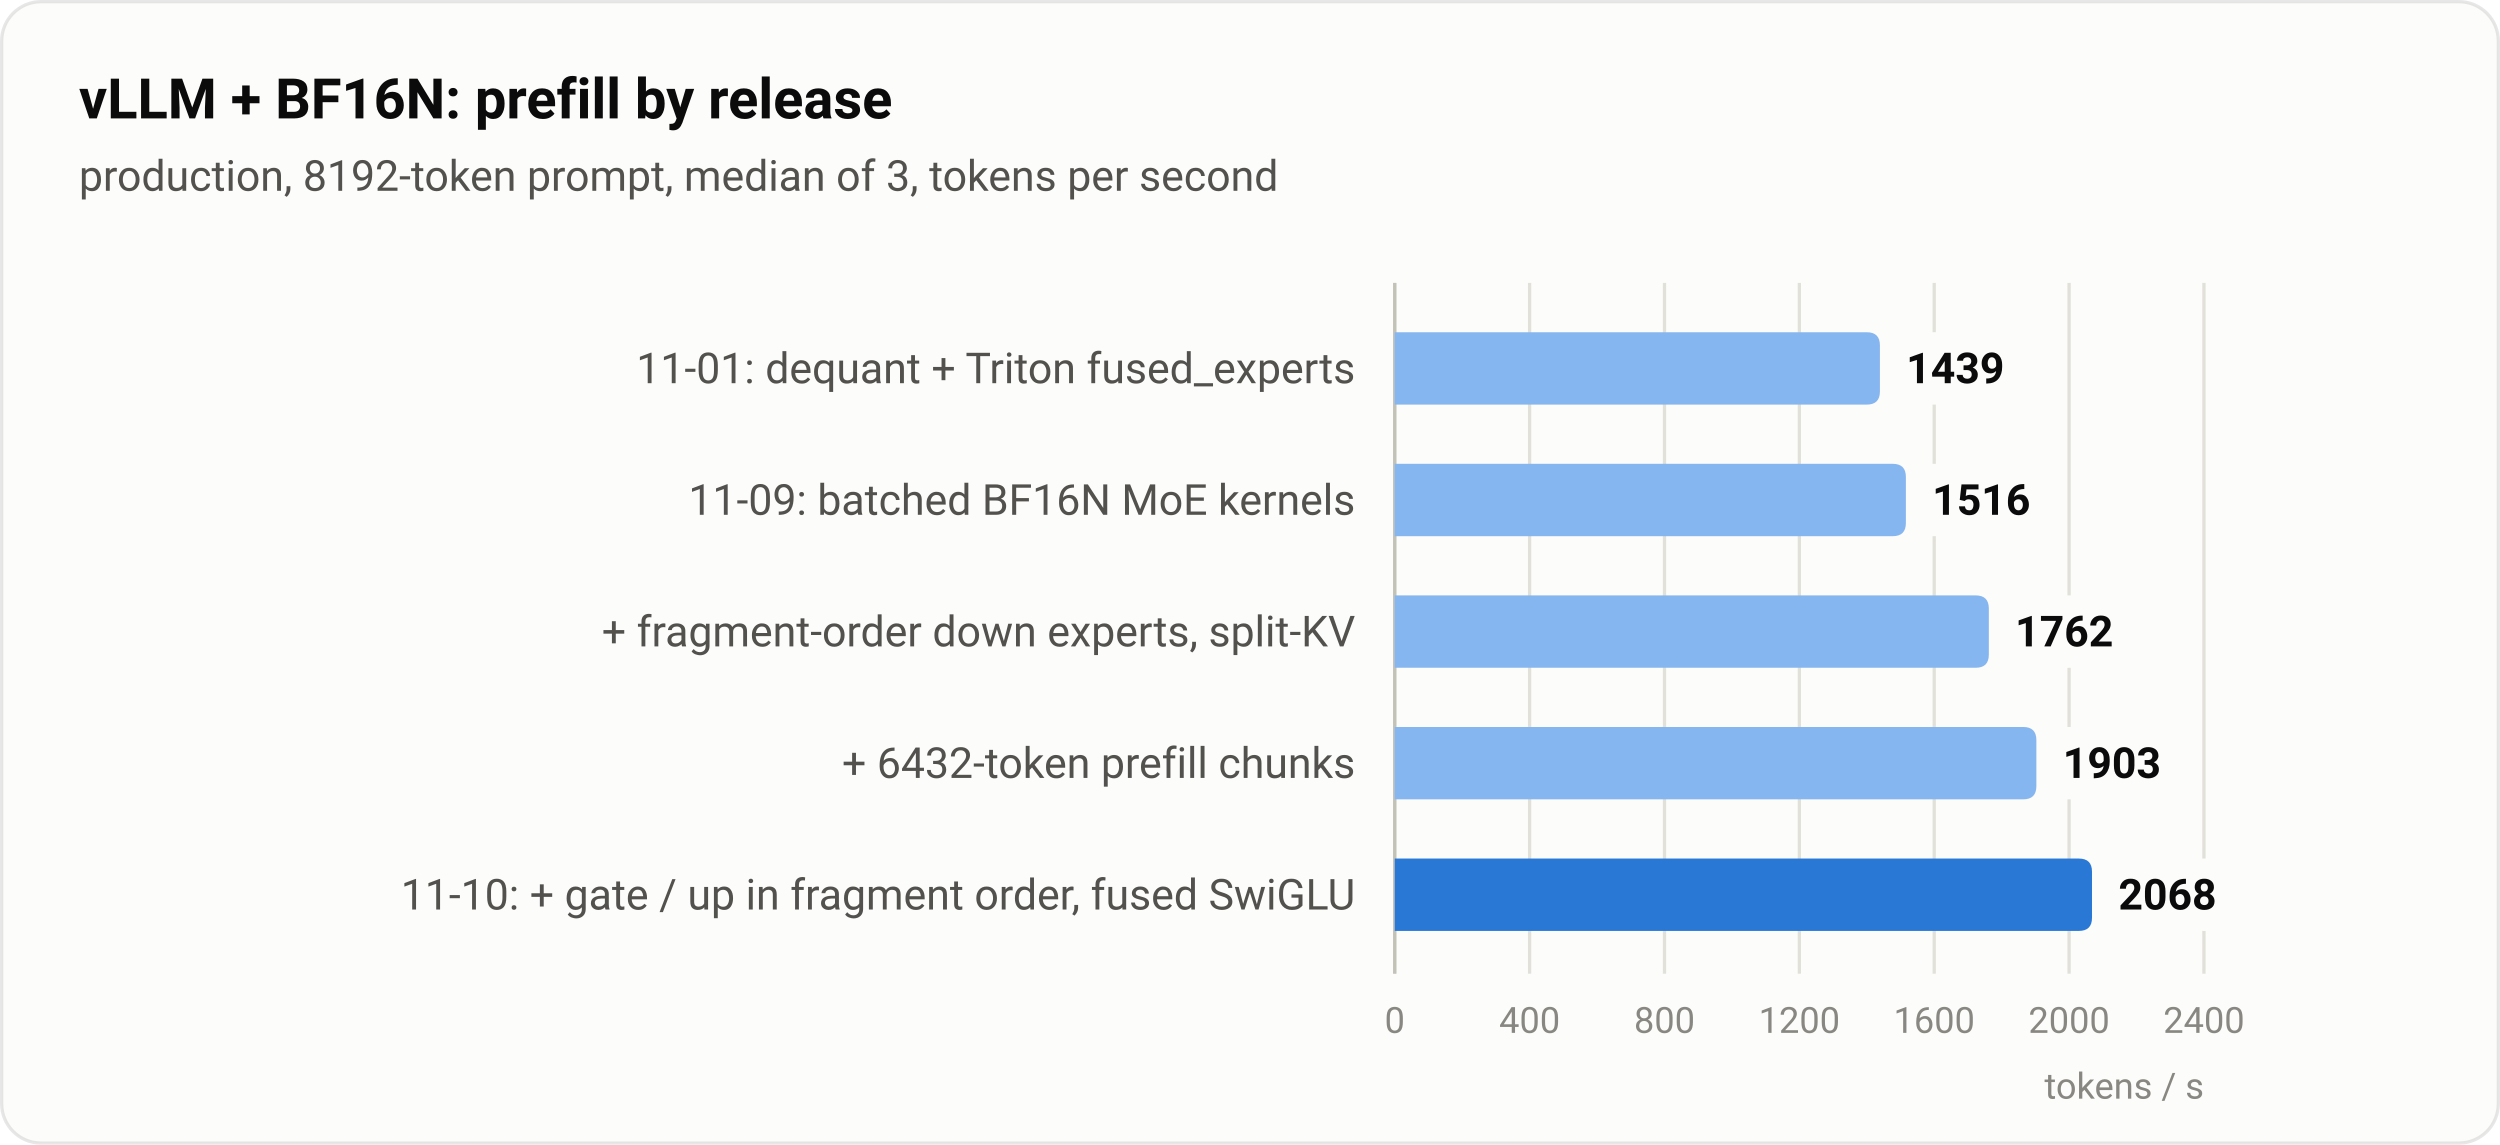
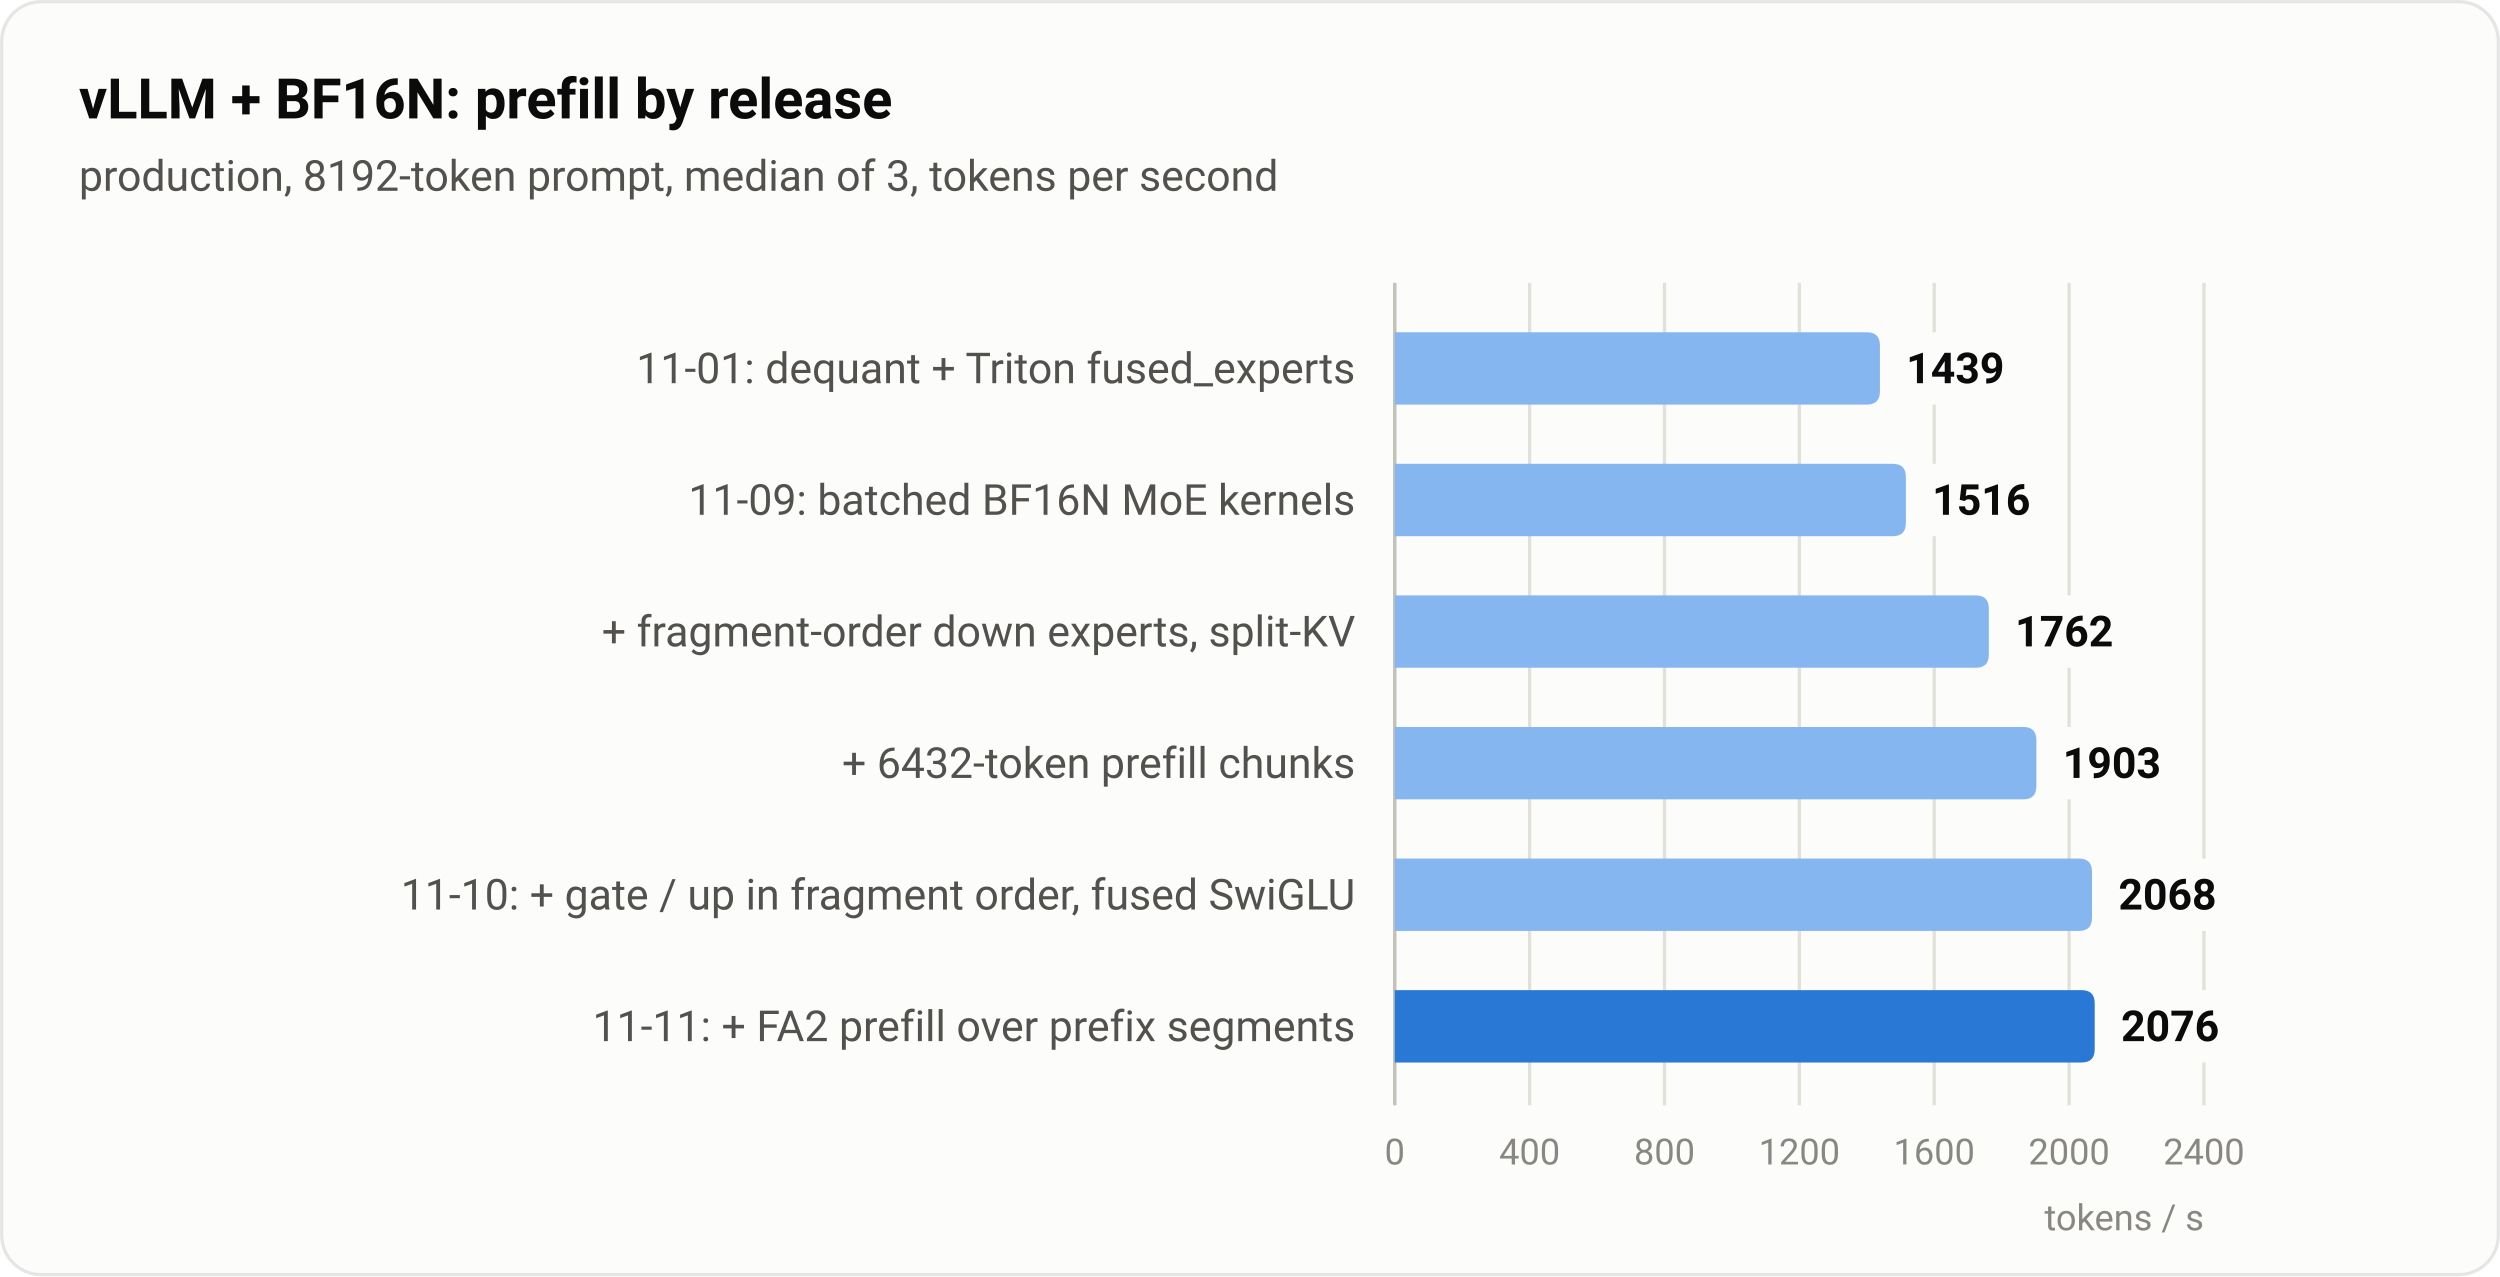
- <svg xmlns="http://www.w3.org/2000/svg" width="760" height="348" viewBox="0 0 760 348" font-family="system-ui, -apple-system, Segoe UI, Roboto, sans-serif" role="img" aria-label="vLLM + BF16N: prefill by release">
-   <rect x="0.5" y="0.5" width="759" height="347" rx="12" fill="#fcfcfb" stroke="rgba(11,11,11,0.10)" />
+ <svg xmlns="http://www.w3.org/2000/svg" width="760" height="388" viewBox="0 0 760 388" font-family="system-ui, -apple-system, Segoe UI, Roboto, sans-serif" role="img" aria-label="vLLM + BF16N: prefill by release">
+   <rect x="0.5" y="0.5" width="759" height="387" rx="12" fill="#fcfcfb" stroke="rgba(11,11,11,0.10)" />
  <text x="24" y="36" font-size="17" font-weight="600" fill="#0b0b0b">vLLM + BF16N: prefill by release</text>
  <text x="24" y="58" font-size="13" fill="#52514e">production, 8192-token prompt, median of 3, tokens per second</text>
-   <line x1="424.0" y1="86" x2="424.0" y2="296" stroke="#e1e0d9" stroke-width="1" />
-   <text x="424.0" y="314" font-size="11" fill="#898781" text-anchor="middle">0</text>
-   <line x1="465.0" y1="86" x2="465.0" y2="296" stroke="#e1e0d9" stroke-width="1" />
-   <text x="465.0" y="314" font-size="11" fill="#898781" text-anchor="middle">400</text>
-   <line x1="506.0" y1="86" x2="506.0" y2="296" stroke="#e1e0d9" stroke-width="1" />
-   <text x="506.0" y="314" font-size="11" fill="#898781" text-anchor="middle">800</text>
-   <line x1="547.0" y1="86" x2="547.0" y2="296" stroke="#e1e0d9" stroke-width="1" />
-   <text x="547.0" y="314" font-size="11" fill="#898781" text-anchor="middle">1200</text>
-   <line x1="588.0" y1="86" x2="588.0" y2="296" stroke="#e1e0d9" stroke-width="1" />
-   <text x="588.0" y="314" font-size="11" fill="#898781" text-anchor="middle">1600</text>
-   <line x1="629.0" y1="86" x2="629.0" y2="296" stroke="#e1e0d9" stroke-width="1" />
-   <text x="629.0" y="314" font-size="11" fill="#898781" text-anchor="middle">2000</text>
-   <line x1="670.0" y1="86" x2="670.0" y2="296" stroke="#e1e0d9" stroke-width="1" />
-   <text x="670.0" y="314" font-size="11" fill="#898781" text-anchor="middle">2400</text>
-   <line x1="424" y1="86" x2="424" y2="296" stroke="#c3c2b7" stroke-width="1" />
-   <text x="670" y="334" font-size="11" fill="#898781" text-anchor="end">tokens / s</text>
+   <line x1="424.0" y1="86" x2="424.0" y2="336" stroke="#e1e0d9" stroke-width="1" />
+   <text x="424.0" y="354" font-size="11" fill="#898781" text-anchor="middle">0</text>
+   <line x1="465.0" y1="86" x2="465.0" y2="336" stroke="#e1e0d9" stroke-width="1" />
+   <text x="465.0" y="354" font-size="11" fill="#898781" text-anchor="middle">400</text>
+   <line x1="506.0" y1="86" x2="506.0" y2="336" stroke="#e1e0d9" stroke-width="1" />
+   <text x="506.0" y="354" font-size="11" fill="#898781" text-anchor="middle">800</text>
+   <line x1="547.0" y1="86" x2="547.0" y2="336" stroke="#e1e0d9" stroke-width="1" />
+   <text x="547.0" y="354" font-size="11" fill="#898781" text-anchor="middle">1200</text>
+   <line x1="588.0" y1="86" x2="588.0" y2="336" stroke="#e1e0d9" stroke-width="1" />
+   <text x="588.0" y="354" font-size="11" fill="#898781" text-anchor="middle">1600</text>
+   <line x1="629.0" y1="86" x2="629.0" y2="336" stroke="#e1e0d9" stroke-width="1" />
+   <text x="629.0" y="354" font-size="11" fill="#898781" text-anchor="middle">2000</text>
+   <line x1="670.0" y1="86" x2="670.0" y2="336" stroke="#e1e0d9" stroke-width="1" />
+   <text x="670.0" y="354" font-size="11" fill="#898781" text-anchor="middle">2400</text>
+   <line x1="424" y1="86" x2="424" y2="336" stroke="#c3c2b7" stroke-width="1" />
+   <text x="670" y="374" font-size="11" fill="#898781" text-anchor="end">tokens / s</text>
  <g fill="#86b6ef">
    <path d="M424,101.0 H567.498 Q571.498,101.0 571.498,105.0 V119.0 Q571.498,123.0 567.498,123.0 H424 Z" />
  </g>
  <text x="412" y="116.5" font-size="13" fill="#52514e" text-anchor="end">11-01: dequant + Triton fused_experts</text>
  <rect x="574.5" y="101.0" width="37.1" height="22" fill="#fcfcfb" />
  <text x="579.5" y="116.5" font-size="13" font-weight="600" fill="#0b0b0b" stroke="#fcfcfb" stroke-width="5" stroke-linejoin="round" paint-order="stroke">1439</text>
  <g fill="#86b6ef">
    <path d="M424,141.0 H575.39 Q579.39,141.0 579.39,145.0 V159.0 Q579.39,163.0 575.39,163.0 H424 Z" />
  </g>
  <text x="412" y="156.5" font-size="13" fill="#52514e" text-anchor="end">11-09: batched BF16N MoE kernels</text>
  <rect x="582.4" y="141.0" width="37.1" height="22" fill="#fcfcfb" />
  <text x="587.4" y="156.5" font-size="13" font-weight="600" fill="#0b0b0b" stroke="#fcfcfb" stroke-width="5" stroke-linejoin="round" paint-order="stroke">1516</text>
  <g fill="#86b6ef">
    <path d="M424,181.0 H600.605 Q604.605,181.0 604.605,185.0 V199.0 Q604.605,203.0 600.605,203.0 H424 Z" />
  </g>
  <text x="412" y="196.5" font-size="13" fill="#52514e" text-anchor="end">+ fragment-order down experts, split-KV</text>
  <rect x="607.6" y="181.0" width="37.1" height="22" fill="#fcfcfb" />
  <text x="612.6" y="196.5" font-size="13" font-weight="600" fill="#0b0b0b" stroke="#fcfcfb" stroke-width="5" stroke-linejoin="round" paint-order="stroke">1762</text>
  <g fill="#86b6ef">
    <path d="M424,221.0 H615.058 Q619.058,221.0 619.058,225.0 V239.0 Q619.058,243.0 615.058,243.0 H424 Z" />
  </g>
  <text x="412" y="236.5" font-size="13" fill="#52514e" text-anchor="end">+ 6432-token prefill chunks</text>
  <rect x="622.1" y="221.0" width="37.1" height="22" fill="#fcfcfb" />
  <text x="627.1" y="236.5" font-size="13" font-weight="600" fill="#0b0b0b" stroke="#fcfcfb" stroke-width="5" stroke-linejoin="round" paint-order="stroke">1903</text>
-   <g fill="#2a78d6">
+   <g fill="#86b6ef">
    <path d="M424,261.0 H631.97 Q635.97,261.0 635.97,265.0 V279.0 Q635.97,283.0 631.97,283.0 H424 Z" />
  </g>
  <text x="412" y="276.5" font-size="13" fill="#52514e" text-anchor="end">11-10: + gate / up in fragment order, fused SwiGLU</text>
  <rect x="639.0" y="261.0" width="37.1" height="22" fill="#fcfcfb" />
  <text x="644.0" y="276.5" font-size="13" font-weight="600" fill="#0b0b0b" stroke="#fcfcfb" stroke-width="5" stroke-linejoin="round" paint-order="stroke">2068</text>
+   <g fill="#2a78d6">
+     <path d="M424,301.0 H632.79 Q636.79,301.0 636.79,305.0 V319.0 Q636.79,323.0 632.79,323.0 H424 Z" />
+   </g>
+   <text x="412" y="316.5" font-size="13" fill="#52514e" text-anchor="end">11-11: + FA2 prefill over prefix segments</text>
+   <rect x="639.8" y="301.0" width="37.1" height="22" fill="#fcfcfb" />
+   <text x="644.8" y="316.5" font-size="13" font-weight="600" fill="#0b0b0b" stroke="#fcfcfb" stroke-width="5" stroke-linejoin="round" paint-order="stroke">2076</text>
</svg>
